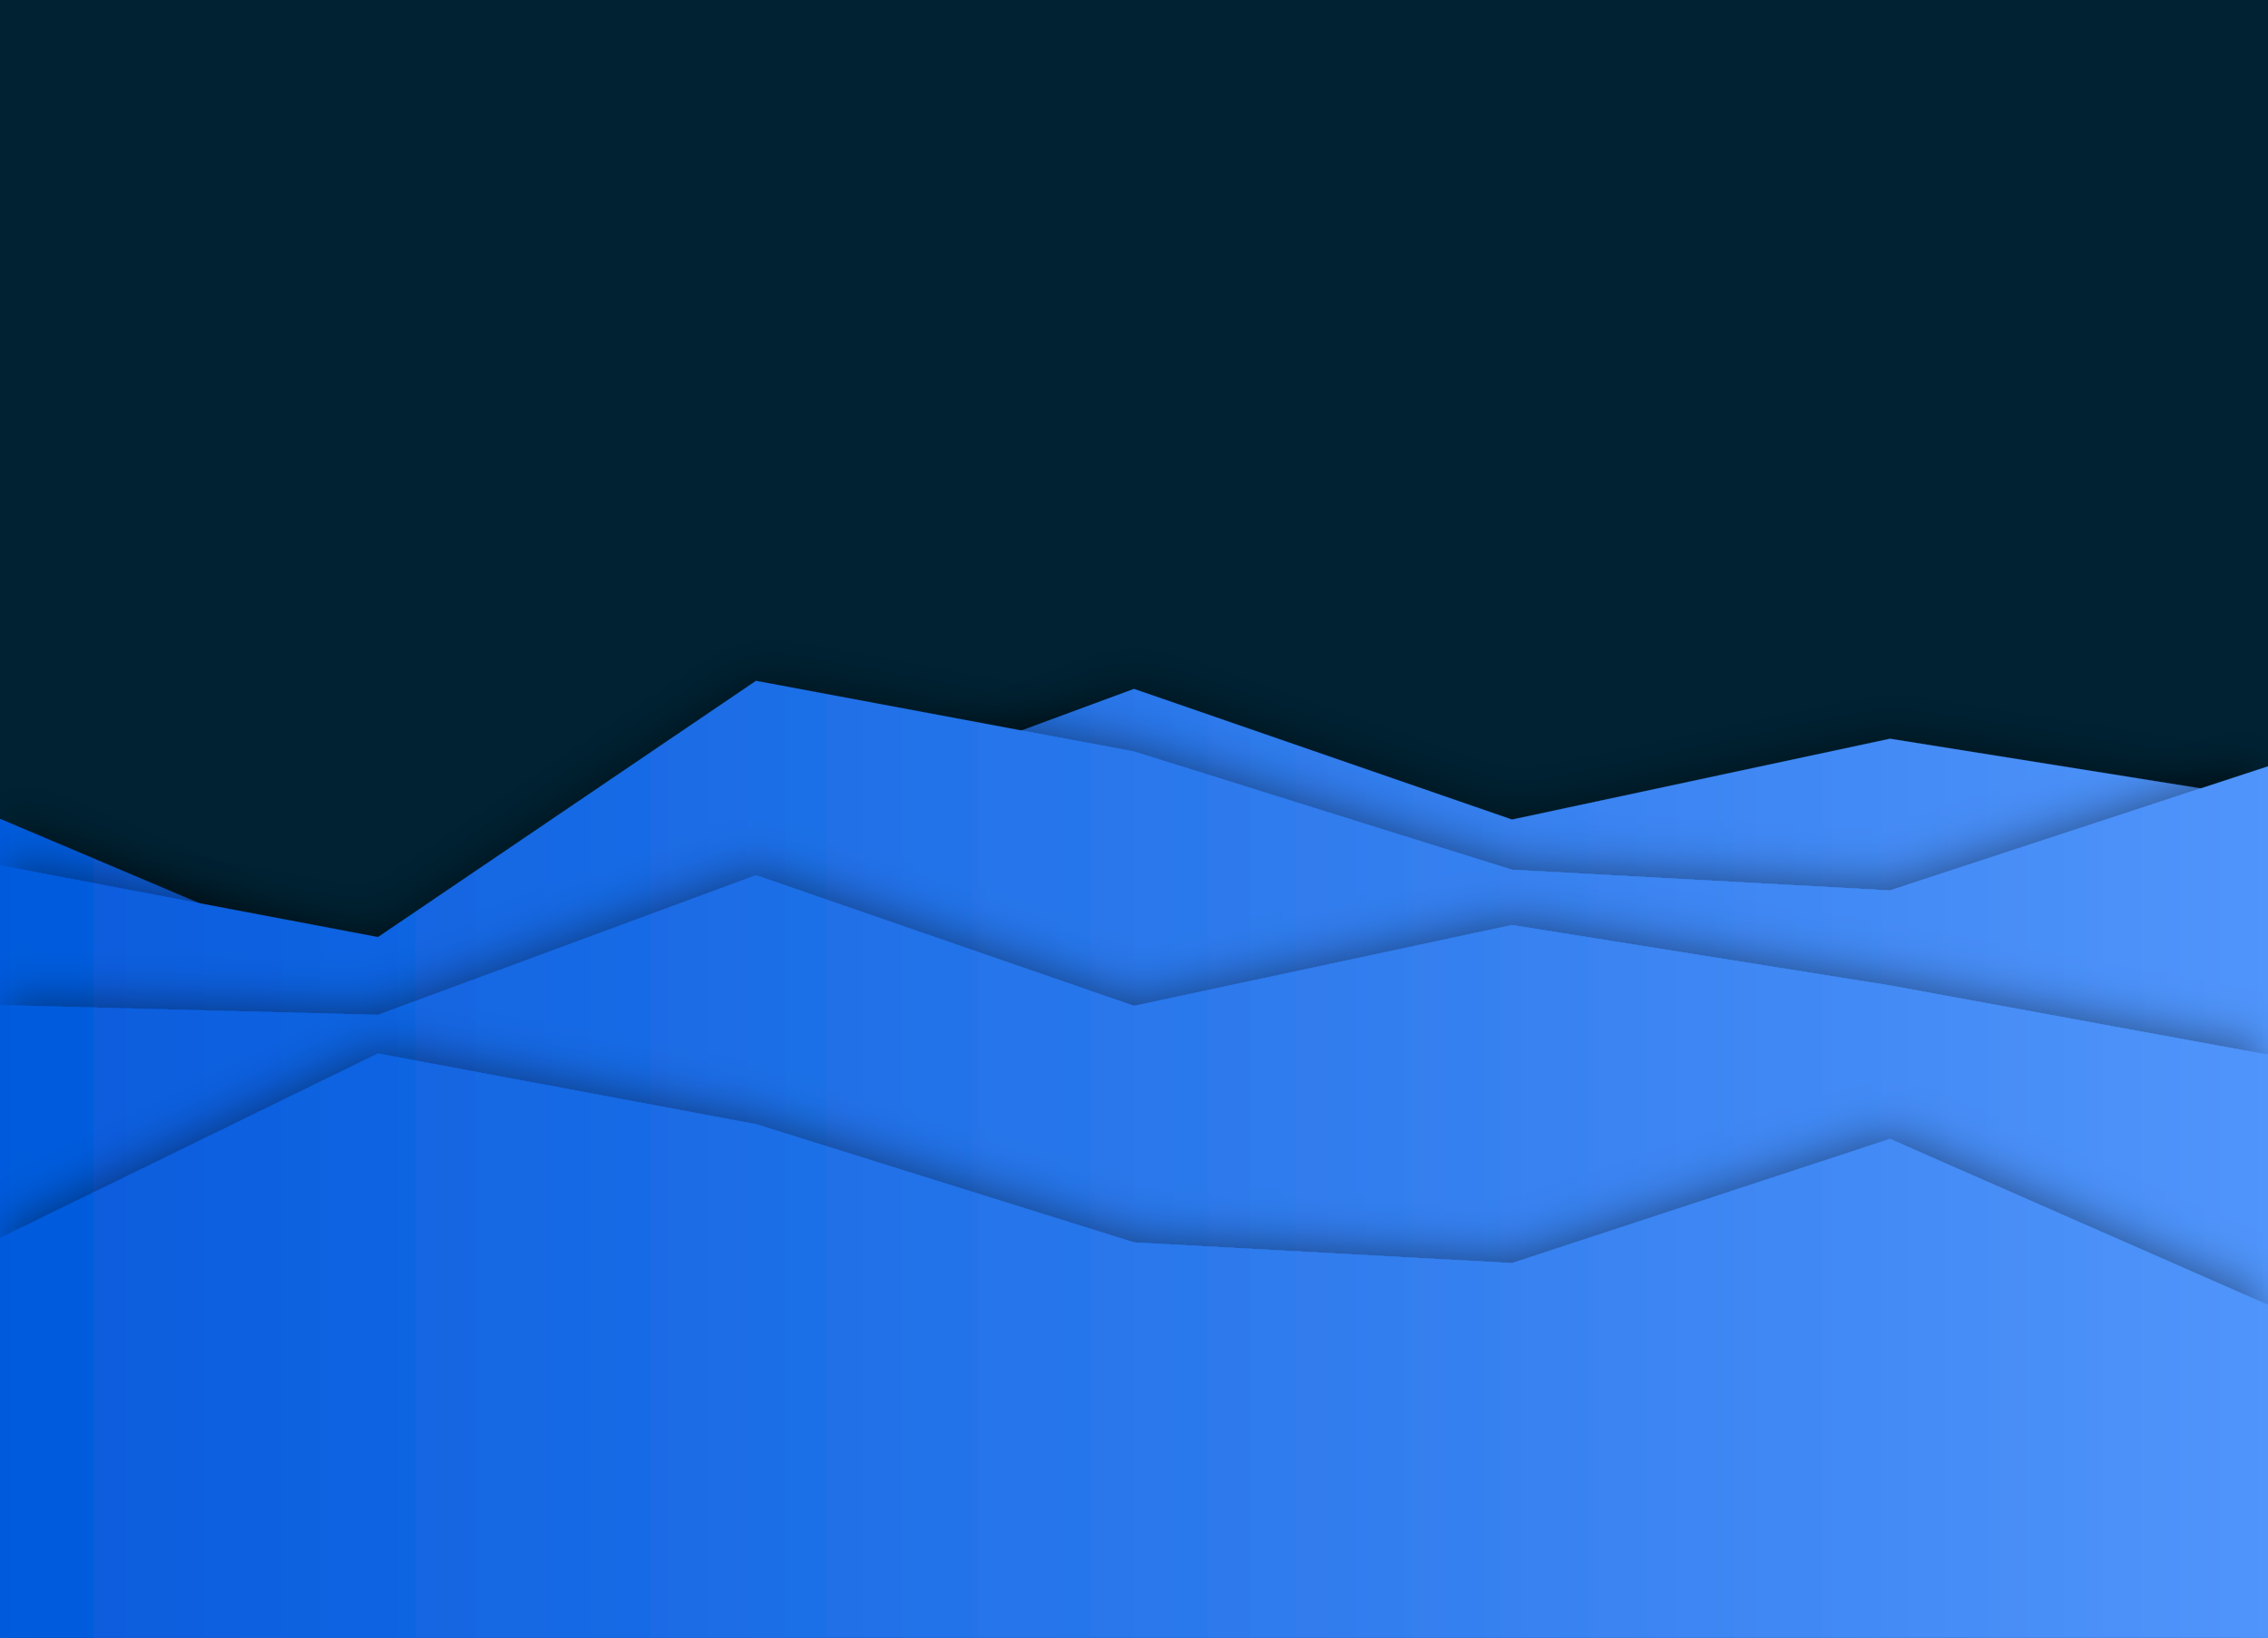
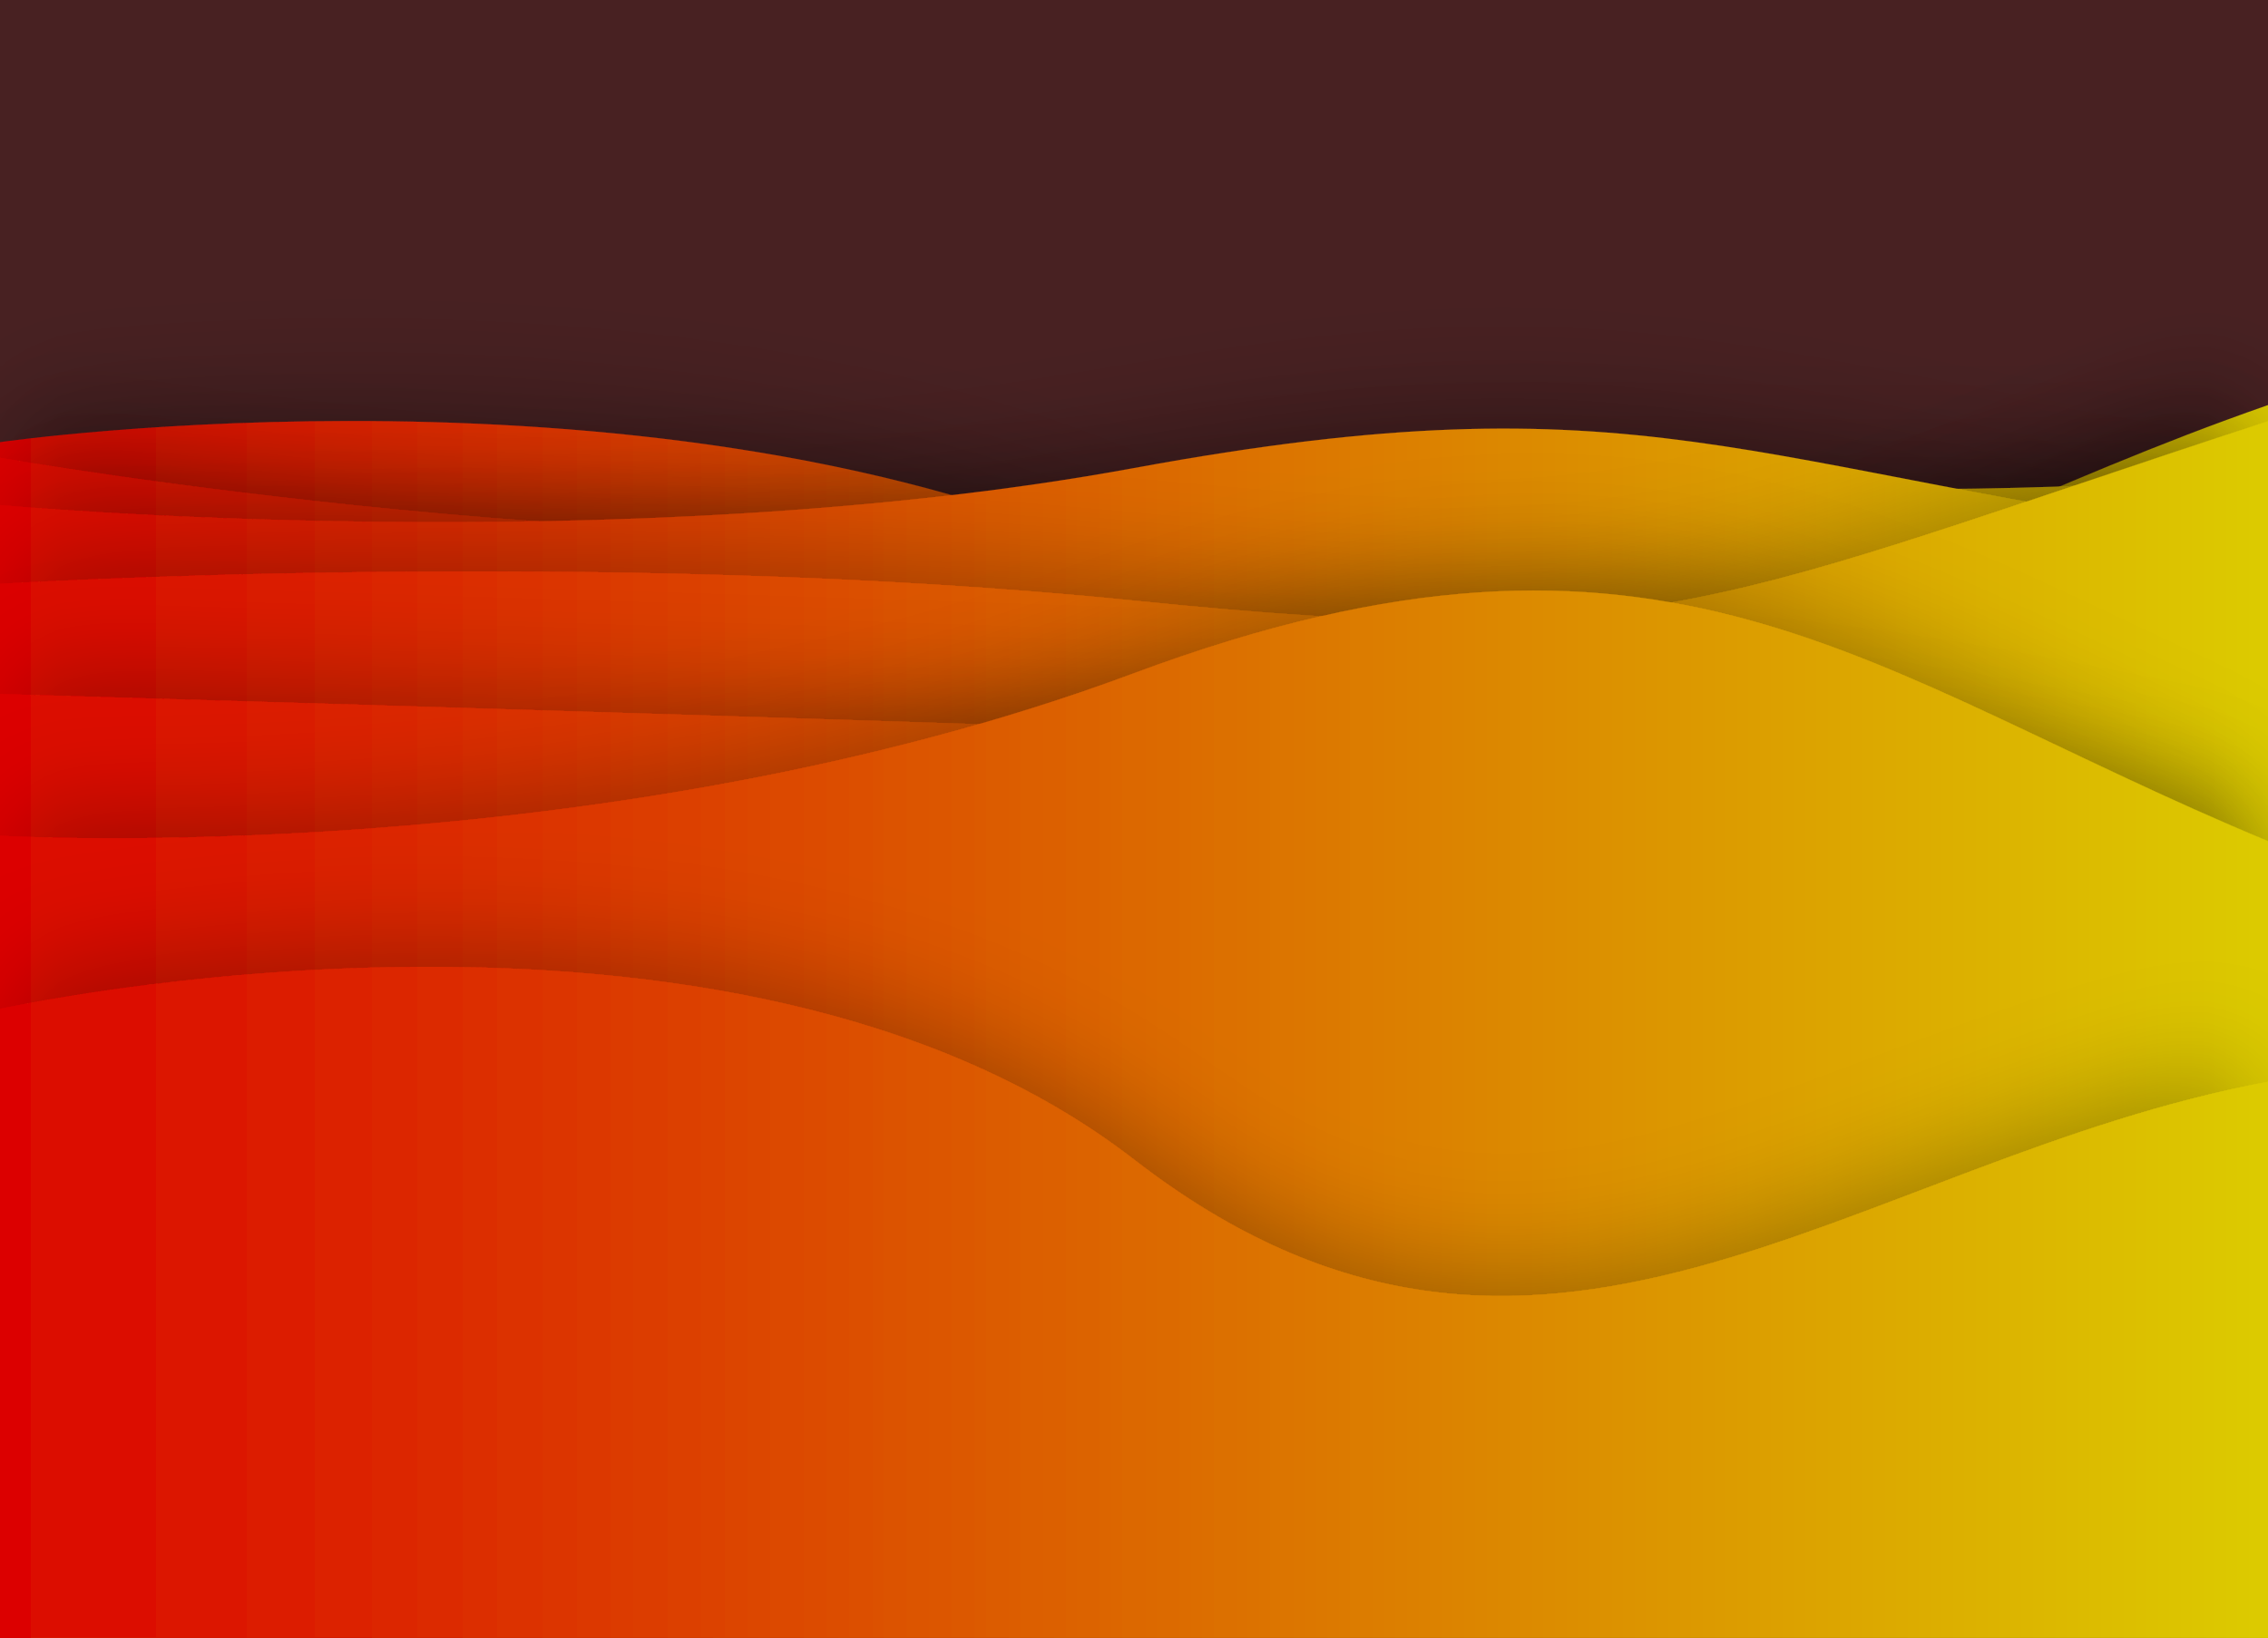
- <svg xmlns="http://www.w3.org/2000/svg" viewBox="0 0 900 650" height="100%" width="100%" version="1.1">
-   <g transform-origin="450 325" transform="scale(1, 1) rotate(0)">
-     <rect x="0" y="0" width="900" height="650" fill="#002233" />
-     <linearGradient id="linear-gradient-peak-58">
-       <stop offset="0%" stop-color="#035adc" stop-opacity="100%" />
-       <stop offset="100%" stop-color="#5195fb" stop-opacity="100%" />
+ <svg xmlns="http://www.w3.org/2000/svg" viewBox="0 0 900 650" height="650" width="900" version="1.1">
+   <g transform-origin="center" transform="scale(1, 1) rotate(0)">
+     <rect x="0" y="0" width="900" height="650" fill="#482122ff" />
+     <linearGradient id="linear-gradient-smooth-74">
+       <stop offset="0%" stop-color="#dc0303ff" stop-opacity="100%" />
+       <stop offset="100%" stop-color="#dccc03ff" stop-opacity="100%" />
    </linearGradient>
-     <filter id="shadow-peak-58" x="0" width="100%">
-       <feDropShadow dx="0" dy="0" stdDeviation="10" flood-color="black" flood-opacity="0.5" />
+     <filter id="shadow-smooth-74" x="0" width="100%" y="-20%" height="150%">
+       <feDropShadow dx="0" dy="0" stdDeviation="25" flood-color="#00000059" />
    </filter>
-     <path d="M0 325 L150 388.545 L300 328.862 L450 273.444 L600 325.299 L750 293.223 L900 317.194 L900 650 L0 650Z" fill="none" strokeLinecap="round" style="transition: all 0.4s cubic-bezier(0.16, 1, 0.3, 1) 0s; fill: url(&quot;#linear-gradient-peak-58&quot;);" filter="url(#shadow-peak-58)" />
-     <path d="M0 343.49 L150 371.956 L300 270.246 L450 298.299 L600 345.228 L750 353.438 L900 304.166 L900 650 L0 650Z" fill="none" strokeLinecap="round" style="transition: all 0.4s cubic-bezier(0.16, 1, 0.3, 1) 0s; fill: url(&quot;#linear-gradient-peak-58&quot;);" filter="url(#shadow-peak-58)" />
-     <path d="M0 398.96 L150 402.822 L300 347.404 L450 399.259 L600 367.183 L750 391.154 L900 418.669 L900 650 L0 650Z" fill="none" strokeLinecap="round" style="transition: all 0.4s cubic-bezier(0.16, 1, 0.3, 1) 0s; fill: url(&quot;#linear-gradient-peak-58&quot;);" filter="url(#shadow-peak-58)" />
-     <path d="M0 491.41 L150 418.166 L300 446.219 L450 493.148 L600 501.358 L750 452.086 L900 517.983 L900 650 L0 650Z" fill="none" strokeLinecap="round" filter="url(#shadow-peak-58)" style="transition: all 0.4s cubic-bezier(0.16, 1, 0.3, 1) 0s; fill: url(&quot;#linear-gradient-peak-58&quot;);" />
+     <path d="M0 175.5 S262.91 137.59 450 222.85 S722.35 222.85 900 160.781 L900 650 L0 650Z" fill="none" stroke-linecap="round" filter="url(#shadow-smooth-74)" stroke-width="1" style="transition: all 0.4s cubic-bezier(0.16, 1, 0.3, 1) 0s; fill: url(&quot;#linear-gradient-smooth-74&quot;);" />
+     <path d="M0 181.75 S272.35 229.1 450 204.316 S697.566 204.316 900 188.401 L900 650 L0 650Z" fill="none" stroke-linecap="round" filter="url(#shadow-smooth-74)" stroke-width="1" style="transition: all 0.4s cubic-bezier(0.16, 1, 0.3, 1) 0s; fill: url(&quot;#linear-gradient-smooth-74&quot;);" />
+     <path d="M0 200.5 S247.566 223.066 450 185.781 S689.719 185.781 900 214.497 L900 650 L0 650Z" fill="none" stroke-linecap="round" filter="url(#shadow-smooth-74)" stroke-width="1" style="transition: all 0.4s cubic-bezier(0.16, 1, 0.3, 1) 0s; fill: url(&quot;#linear-gradient-smooth-74&quot;);" />
+     <path d="M0 231.75 S239.719 217.031 450 238.401 S681.651 238.401 900 167.226 L900 650 L0 650Z" fill="none" stroke-linecap="round" filter="url(#shadow-smooth-74)" stroke-width="1" style="transition: all 0.4s cubic-bezier(0.16, 1, 0.3, 1) 0s; fill: url(&quot;#linear-gradient-smooth-74&quot;);" />
+     <path d="M0 275.5 S231.651 282.151 450 289.497 S688.997 289.497 900 335.257 L900 650 L0 650Z" fill="none" stroke-linecap="round" filter="url(#shadow-smooth-74)" stroke-width="1" style="transition: all 0.4s cubic-bezier(0.16, 1, 0.3, 1) 0s; fill: url(&quot;#linear-gradient-smooth-74&quot;);" />
+     <path d="M0 331.75 S238.997 345.747 450 267.226 S739.524 267.226 900 333.887 L900 650 L0 650Z" fill="none" stroke-linecap="round" filter="url(#shadow-smooth-74)" stroke-width="1" style="transition: all 0.4s cubic-bezier(0.16, 1, 0.3, 1) 0s; fill: url(&quot;#linear-gradient-smooth-74&quot;);" />
+     <path d="M0 400.5 S289.524 335.976 450 460.257 S734.757 460.257 900 429.4 L900 650 L0 650Z" fill="none" stroke-linecap="round" filter="url(#shadow-smooth-74)" stroke-width="1" style="transition: all 0.4s cubic-bezier(0.16, 1, 0.3, 1) 0s; fill: url(&quot;#linear-gradient-smooth-74&quot;);" />
  </g>
</svg>
